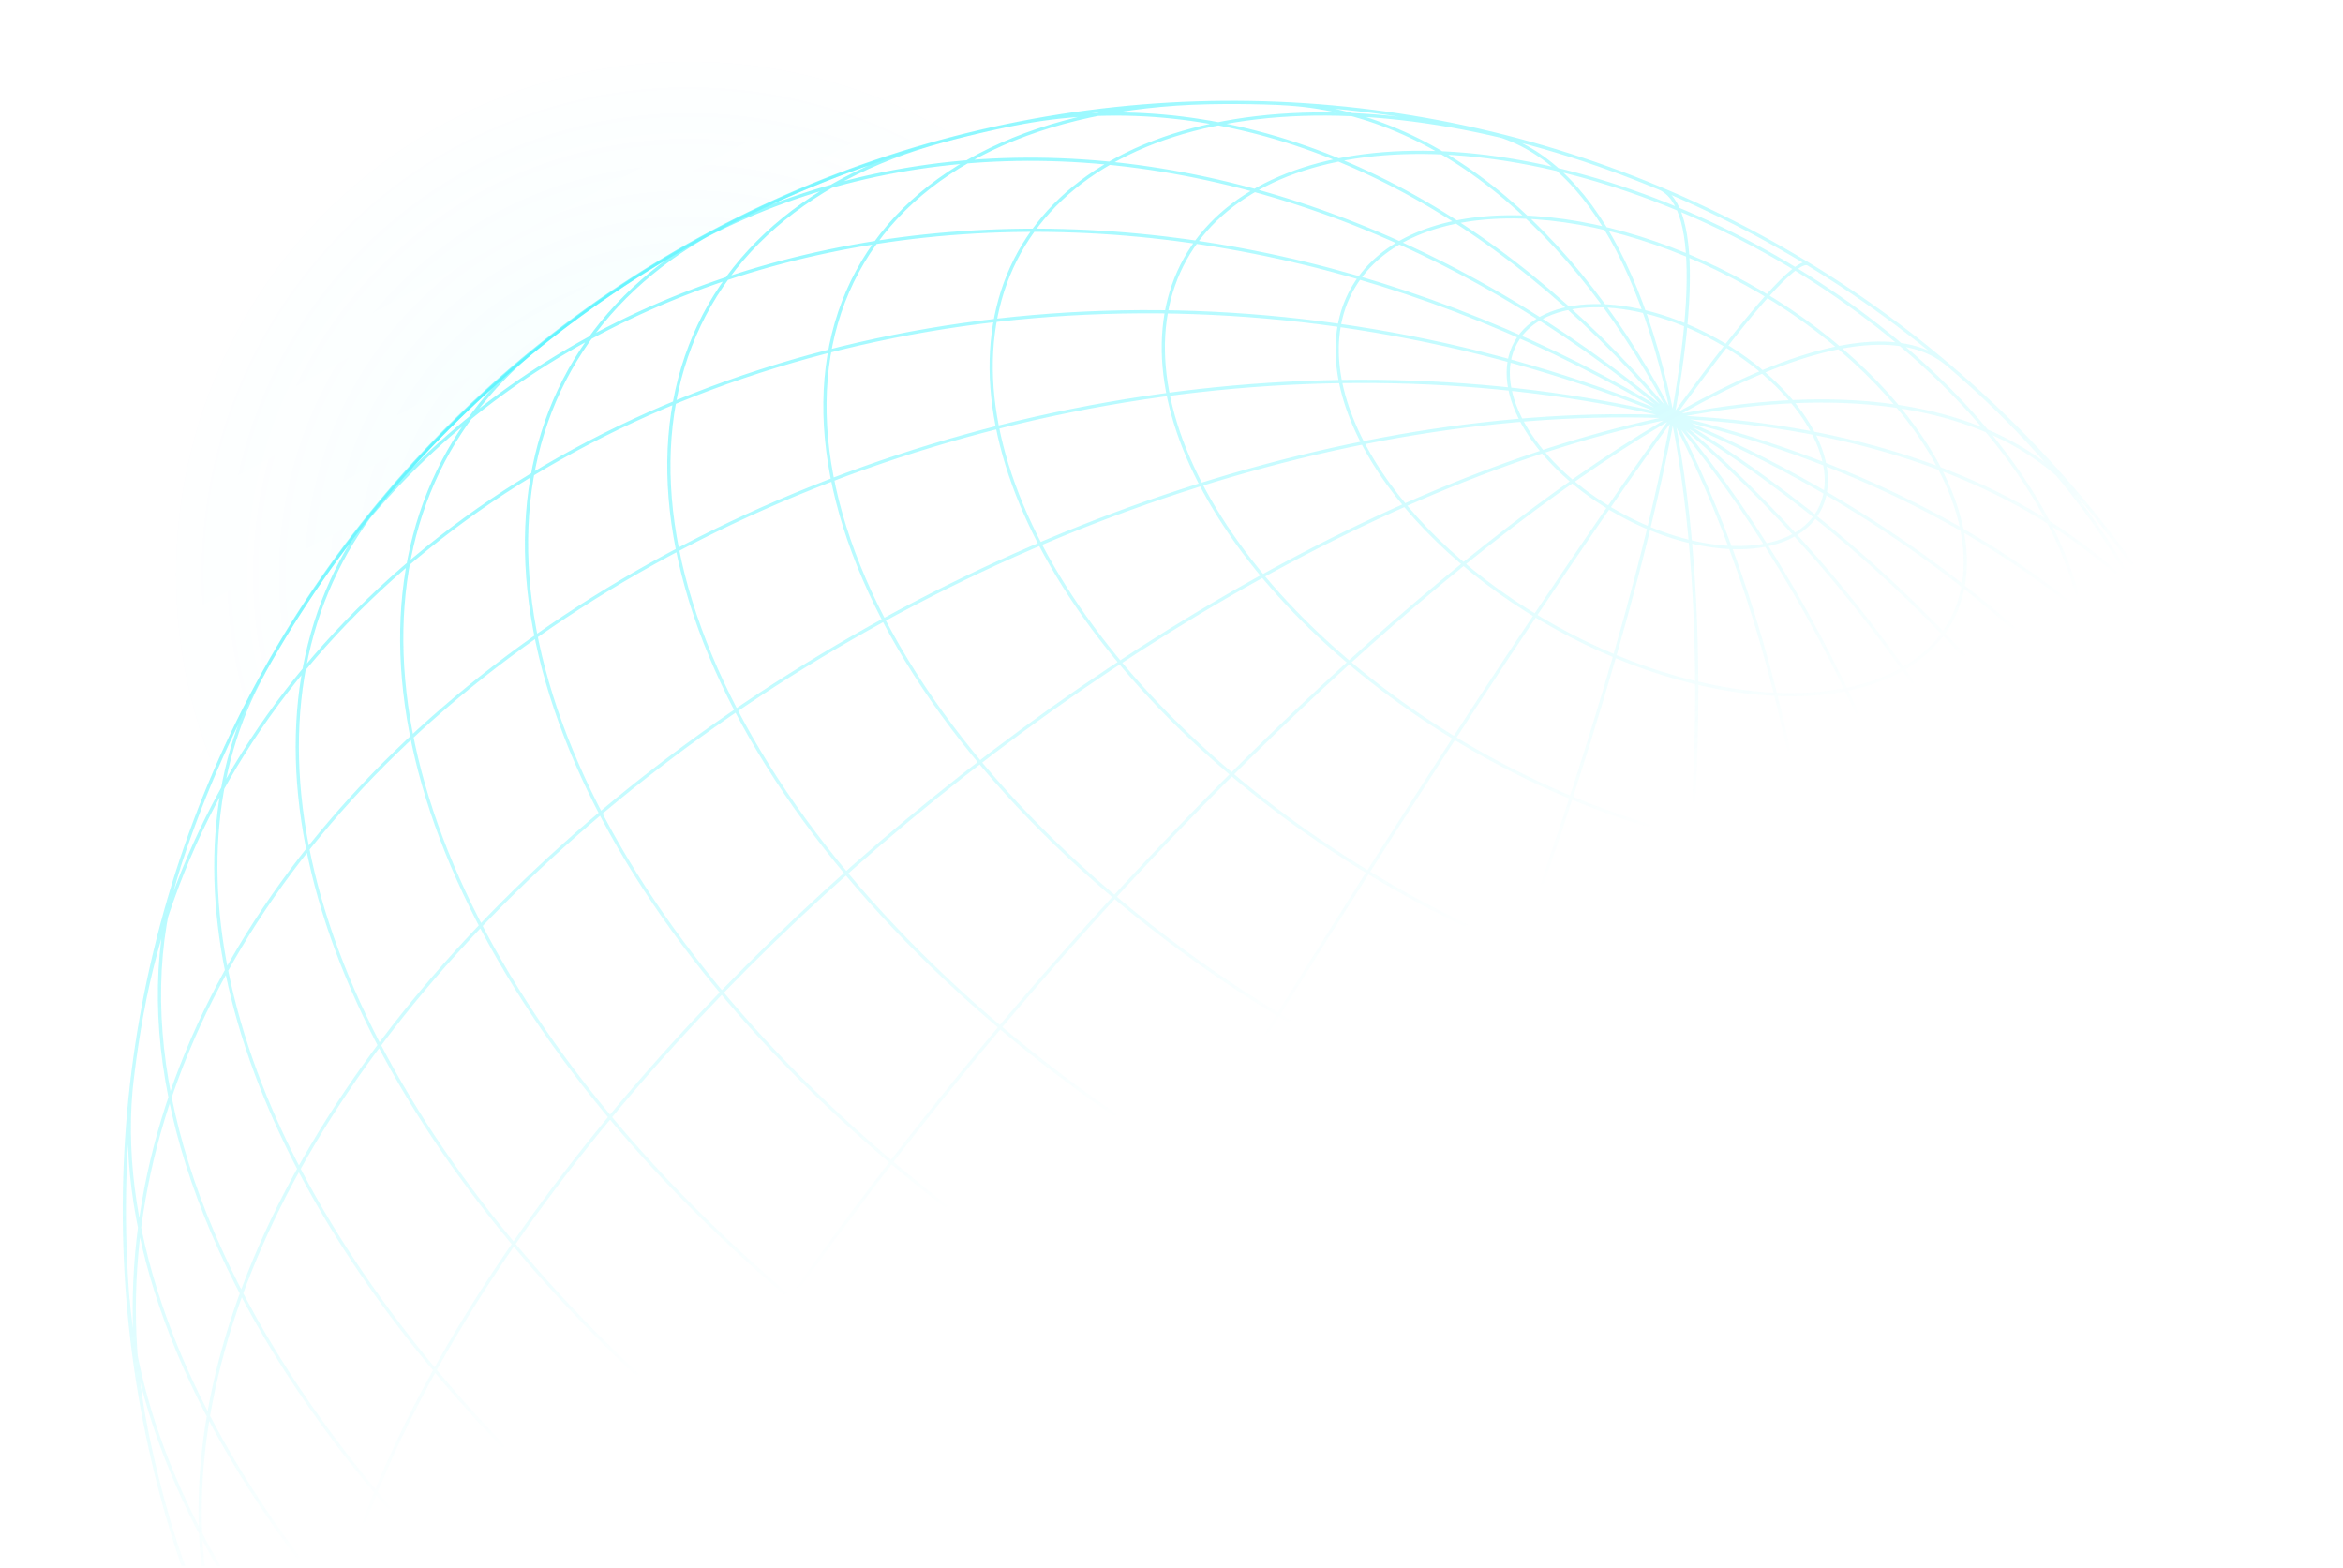
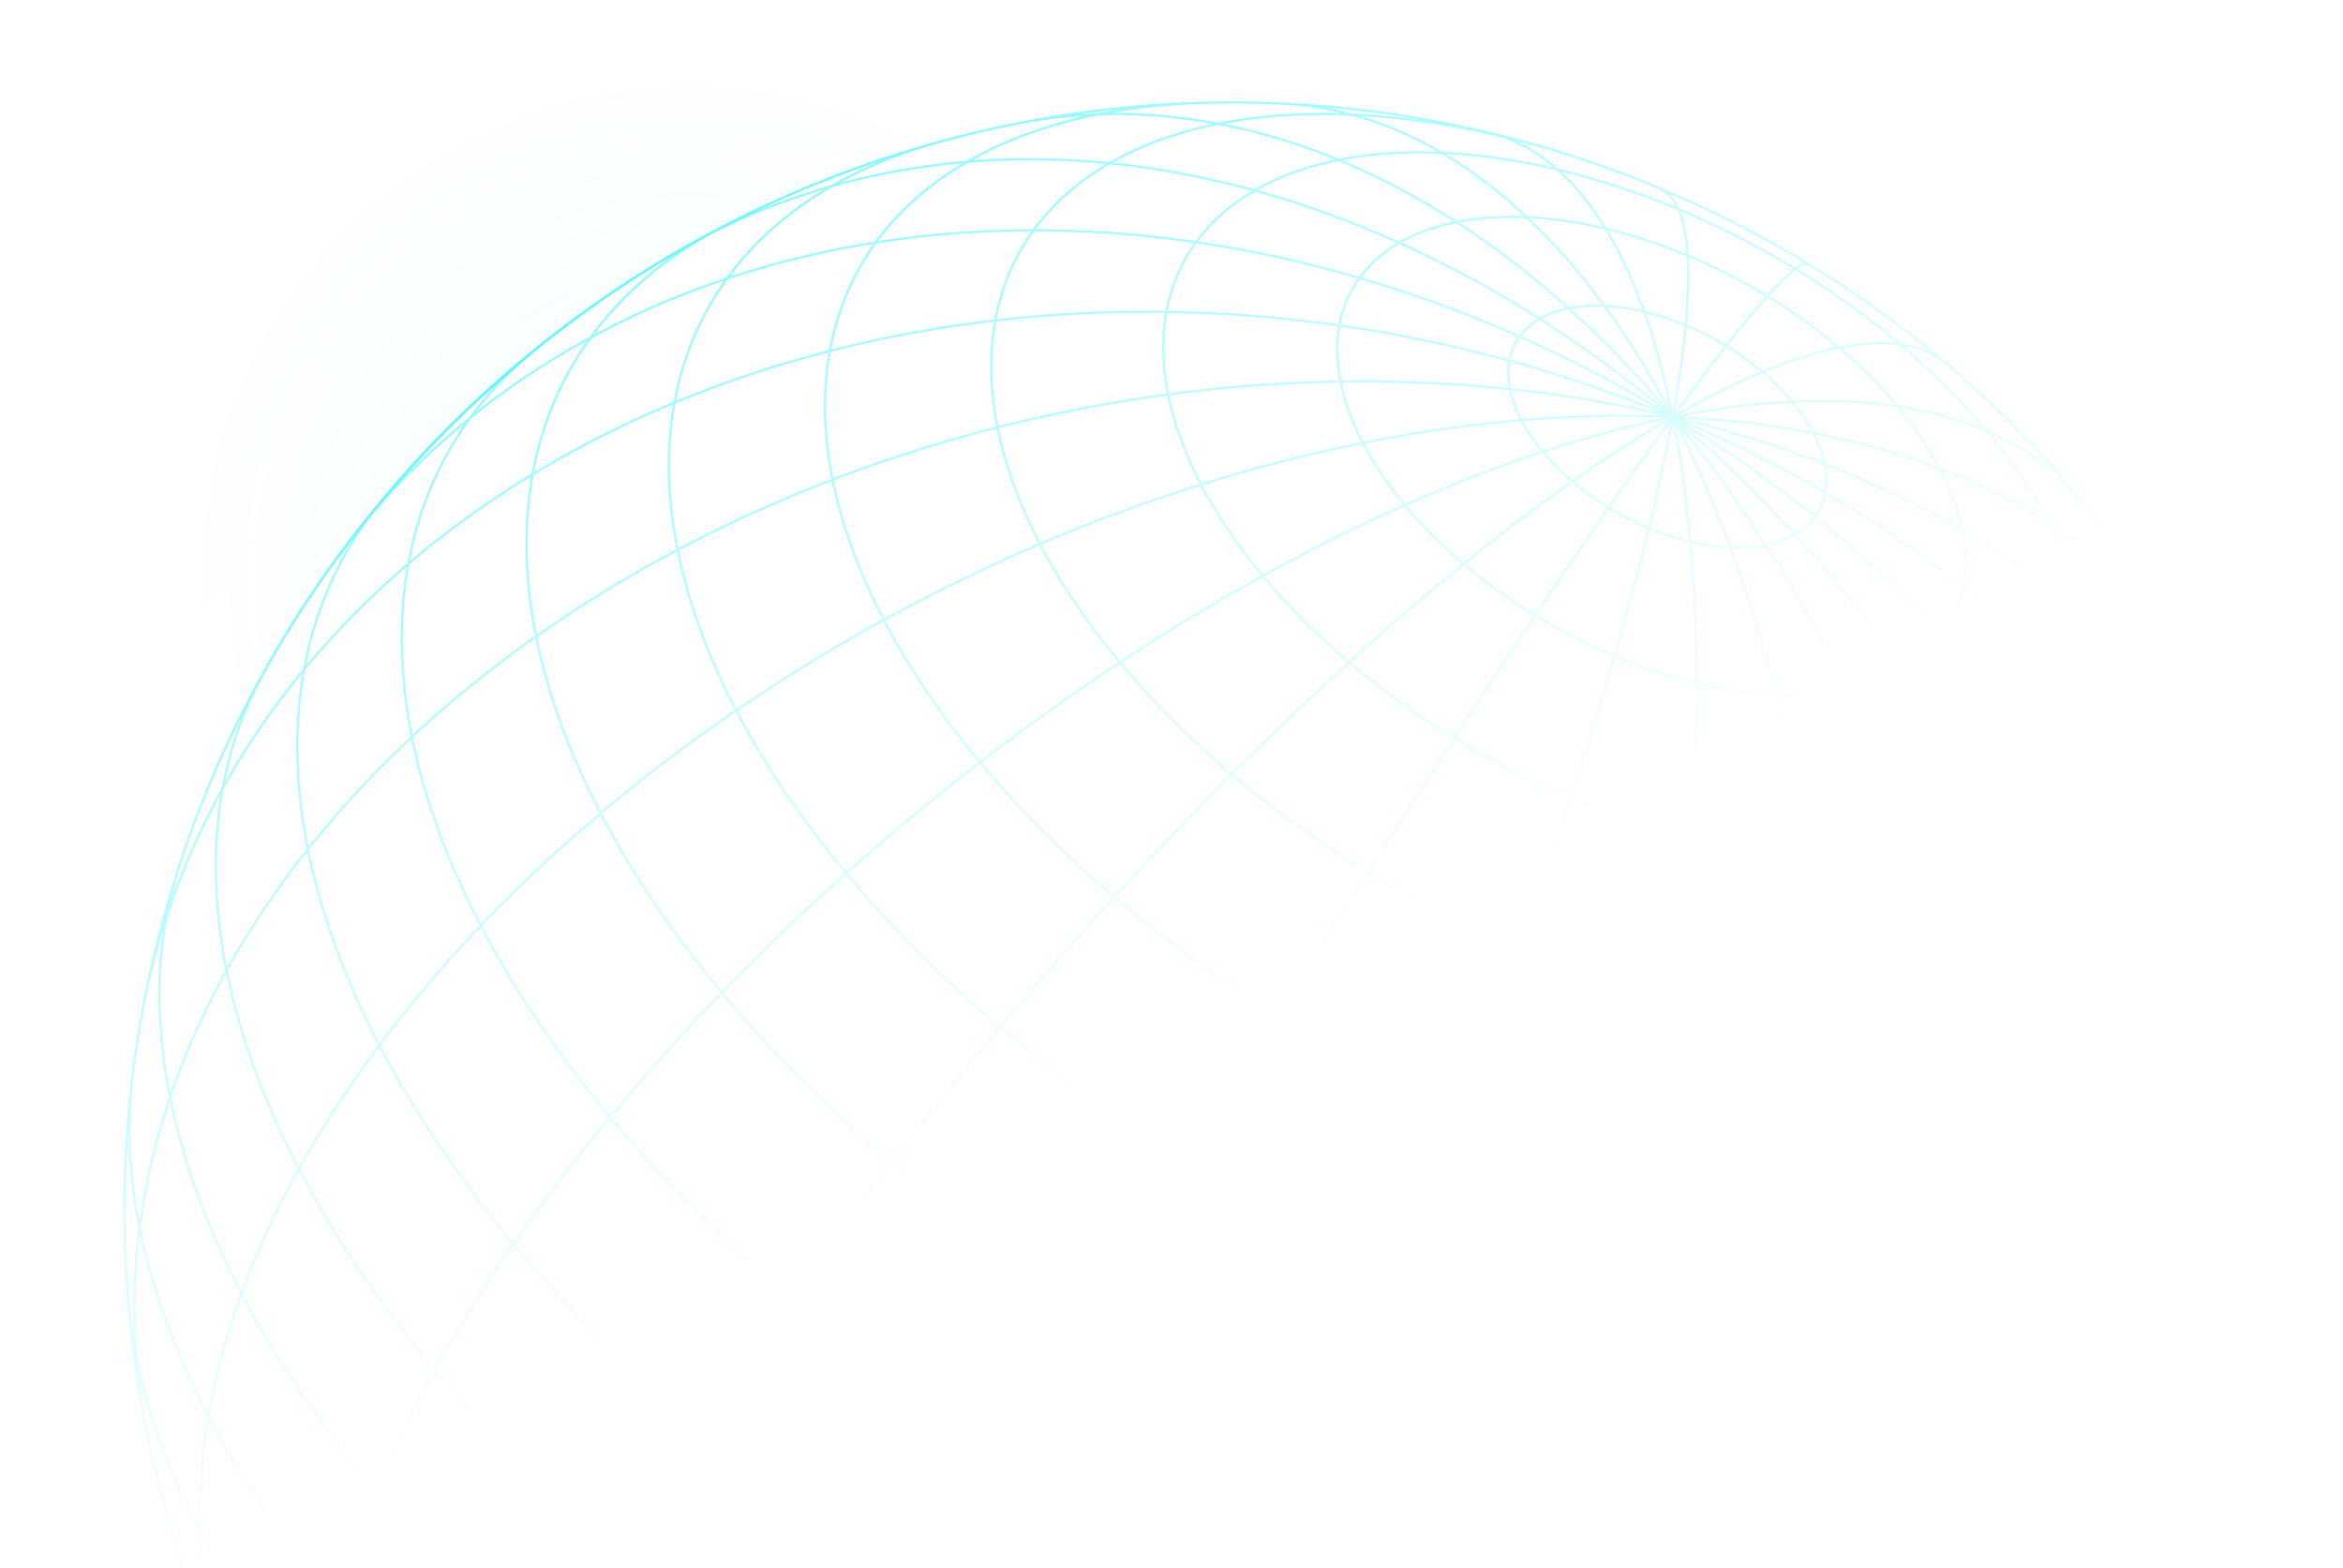
<svg xmlns="http://www.w3.org/2000/svg" width="1015" height="679" viewBox="0 0 1015 679" fill="none" id="svg-globe-light">
  <mask id="mask0_1015_5349" style="mask-type:alpha" maskUnits="userSpaceOnUse" x="0" y="0" width="1109" height="679">
    <rect width="1108.46" height="678.381" fill="url(#paint0_linear_1015_5349)" />
  </mask>
  <g mask="url(#mask0_1015_5349)">
-     <path opacity="0.6" d="M284.212 934.142C280.085 931.625 287.602 910.243 305.952 872.103C324.301 833.964 352.861 780.429 388.746 716.858C424.631 653.288 466.583 581.947 510.388 510.018C554.212 438.055 598.338 368.056 638.316 306.983C678.328 245.929 712.797 195.99 738.253 162.201C763.727 128.377 779.293 111.913 783.42 114.429M223.942 890.748C206.799 876.243 204.265 845.057 216.571 800.328C228.912 755.618 255.695 698.895 294.208 635.931C332.721 572.966 381.657 505.952 436.047 441.654C490.456 377.32 548.395 317.956 604.05 269.496C659.74 221.056 711.177 185.21 753.226 165.621C795.275 146.032 826.45 143.356 843.612 157.827M165.144 831.521C140.432 801.853 133.219 758.546 144.163 705.919C155.106 653.291 183.898 593.193 227.587 531.665C271.276 470.137 328.344 409.347 393.061 355.408C457.777 301.47 527.862 256.307 596.229 224.428C664.631 192.568 728.912 175.084 782.685 173.773C836.439 172.497 877.751 187.397 902.43 217.046M108.278 746.185C84.192 700.022 80.184 644.392 96.68 584.921C113.175 525.45 149.591 464.24 202.217 407.406C254.877 350.59 321.902 300.18 396.587 261.209C471.273 222.239 551.007 196.178 627.719 185.507C704.466 174.855 775.499 180.074 833.689 200.575C891.879 221.075 935.197 256.224 959.283 302.388M63.259 618.573C51.073 557.773 60.843 493.669 91.588 432.724C122.332 371.778 172.956 316.122 238.399 271.391C303.842 226.659 381.771 194.386 464.363 177.817C546.956 161.249 631.302 161.015 708.931 177.084C786.56 193.153 854.718 224.982 906.566 269.36C958.414 313.737 992.137 369.159 1004.32 429.959M61.667 438.31C73.798 371.655 107.536 310.171 159.503 260.022C211.436 209.854 279.764 172.788 357.63 152.518C435.477 132.281 520.09 129.545 602.963 144.663C685.855 159.747 764.079 192.136 829.76 238.535C895.442 284.935 946.351 343.703 977.257 408.969C1008.16 474.236 1018.08 543.656 1005.95 610.311M145.542 242.236C206.679 158.103 306.195 107.095 422.246 100.482C538.297 93.869 661.331 132.188 764.297 206.972C867.262 281.755 941.754 386.946 971.341 499.316C1000.91 611.719 983.211 722.13 922.108 806.282M293.978 108.588C379.356 59.34 486.517 55.876 591.871 99.019C697.226 142.161 792.142 228.286 855.726 338.559C919.33 448.797 946.407 574.1 930.978 686.894C915.549 799.688 858.929 890.731 773.551 939.978M439.48 53.741C524.234 36.756 615.444 70.023 693.07 146.277C770.695 222.53 828.331 335.428 853.355 460.221C878.38 585.013 868.671 711.448 826.435 811.692C784.199 911.935 712.848 977.82 628.093 994.805M555.09 44.867C623.422 47.913 686.725 101.346 731.061 193.385C775.398 285.423 797.1 408.595 791.491 535.735C785.829 662.89 753.288 783.609 700.958 871.375C648.628 959.141 580.862 1006.76 512.531 1003.71M645.119 57.499C689.588 68.09 720.485 127.468 731.049 222.491C741.613 317.514 730.965 440.464 701.419 564.283C671.892 688.067 625.89 802.614 573.578 882.664C521.265 962.714 466.897 1001.74 422.447 991.113M718.855 81.498C737.224 89.184 735.308 143.186 713.586 231.644C691.863 320.102 652.105 435.78 603.026 553.199C553.948 670.618 499.6 780.216 451.876 857.828C404.204 935.425 367.102 974.739 348.732 967.054M369.476 975.209C322.633 958.135 277.147 932.876 237.891 902.139M544.474 1004.07C470.56 1005.74 384.012 981.709 304.334 937.463C224.655 893.217 158.558 832.439 120.849 768.829M658.841 987.629C564.847 1013 433.568 987.668 313.518 921.004C193.468 854.339 102.566 756.296 74.416 663.095M753.898 950.718C704.348 976.293 637.105 984.632 561.094 974.627C485.083 964.622 403.798 936.776 328.102 894.742C252.405 852.707 185.78 798.462 137.125 739.195C88.451 679.961 59.983 618.474 55.499 562.894M834.454 898.345C786.032 937.256 711.598 954.582 623.226 947.505C534.855 940.428 437.749 909.367 347.703 859.363C257.656 809.36 179.957 743.351 127.234 672.078C74.511 600.805 49.87 528.462 57.303 466.789M901.137 833.101C857.568 884.949 779.486 911.837 681.878 908.614C584.251 905.425 473.891 872.349 371.966 815.75C270.042 759.151 183.626 682.956 129.31 601.771C74.995 520.585 56.543 440.091 77.504 375.734M953.355 757.266C929.888 799.525 887.463 830.224 830.34 846.384C773.183 862.524 703.376 863.51 627.868 849.203C552.36 834.896 473.851 805.852 400.18 764.942C326.509 724.032 260.353 672.743 208.293 616.211C156.233 559.678 120.134 499.882 103.654 442.851C87.14 385.801 90.826 333.545 114.273 291.319M953.355 757.266C891.57 868.527 788.086 950.704 665.71 985.694C543.334 1020.68 412.103 1005.62 300.807 943.814C189.545 882.03 107.368 778.545 72.359 656.203C37.369 533.827 52.436 402.597 114.239 291.3C176.023 180.039 279.508 97.862 401.85 62.853C524.226 27.863 655.457 42.929 766.753 104.733C878.015 166.517 960.191 270.001 995.201 392.343C1030.19 514.72 1015.14 646.004 953.355 757.266ZM990.124 672.851C974.107 722.078 935.765 759.58 879.502 781.067C823.257 802.52 751.414 807.092 672.207 794.189C592.98 781.321 509.601 751.504 431.673 708.23C353.71 664.937 284.358 609.941 231.553 549.492C178.749 489.043 144.598 425.657 133.11 366.592C121.588 307.508 133.188 255.155 166.491 215.484M1010.24 581.792C1003.58 636.891 971.662 680.7 918.684 707.515C865.686 734.364 794.057 742.917 713.229 732.124C632.401 721.331 546.116 691.651 465.682 646.986C385.248 602.321 314.442 544.766 262.552 481.86C210.662 418.955 180.058 353.631 174.833 294.451C169.607 235.27 189.923 185.017 233.155 150.275M1012.13 485.691C1016.94 545.223 993.958 594.851 946.686 627.08C899.414 659.31 830.418 672.424 750.067 664.411C669.716 656.398 582.42 627.73 501.334 582.702C420.248 537.675 349.731 478.709 300.488 414.758C251.211 350.788 225.869 285.287 228.238 228.123C230.607 170.958 260.622 125.238 313.662 97.829M993.212 385.49C1012 447.754 1001.16 502.688 962.593 540.603C924.021 578.517 860.21 596.936 782.442 592.603C704.708 588.289 618.053 561.459 537.859 516.927C457.666 472.395 389.117 413.04 344.329 349.317C299.575 285.613 281.477 221.709 293.271 168.925C305.065 116.141 345.989 77.871 408.753 60.937M946.711 279.718C983.745 342.279 990.263 402.448 964.795 447.099C939.326 491.75 883.959 517.284 810.803 518.072C737.628 518.895 652.572 494.929 574.232 451.426C495.892 407.924 430.586 348.392 392.602 285.843C354.618 223.293 347.005 162.831 371.444 117.608C395.883 72.385 450.402 46.111 523.085 44.477M829.684 146.461C882.115 187.524 920.325 235.916 937.318 282.722C954.276 329.508 948.853 371.547 921.985 401.004C895.118 430.46 848.685 445.325 791.242 442.891C733.799 440.457 669.278 420.843 609.648 387.73C549.983 354.598 499.26 310.217 466.829 262.742C434.397 215.268 422.469 167.996 433.271 129.618C444.072 91.24 476.856 64.394 525.57 54.076C574.25 43.738 635.561 50.611 698.133 73.41M894.319 323.837C878.23 352.811 842.706 369.466 795.622 370.135C748.504 370.784 693.679 355.386 643.181 327.344C592.648 299.283 550.595 260.884 526.273 220.564C501.917 180.224 497.291 141.319 513.399 112.31C529.489 83.336 565.013 66.681 612.096 66.012C659.214 65.363 714.039 80.761 764.538 108.803C815.036 136.845 857.123 175.263 881.445 215.583C905.767 255.904 910.408 294.863 894.319 323.837ZM844.944 269.425C833.983 289.164 809.816 300.492 777.771 300.933C745.726 301.374 708.37 290.916 674.006 271.833C639.642 252.751 610.998 226.604 594.451 199.135C577.886 171.701 574.727 145.198 585.688 125.458C596.649 105.719 620.816 94.391 652.861 93.95C684.906 93.509 722.263 103.967 756.626 123.049C790.99 142.132 819.634 168.279 836.181 195.748C852.746 223.182 855.906 249.685 844.944 269.425ZM787.916 221.273C776.364 242.076 737.618 242.614 701.366 222.483C665.114 202.352 645.088 169.178 656.64 148.374C668.192 127.571 706.939 127.033 743.191 147.164C779.443 167.295 799.468 200.469 787.916 221.273Z" stroke="#27F1FF" stroke-width="1.396" />
-     <path d="M370.959 -86.196C445.718 -61.123 503.129 -2.397 533.355 44.457C268.571 45.029 54.044 259.625 53.587 524.437C-0.278 503.261 -39.821 473.121 -64.98 436.382C-90.26 399.468 -101.045 355.852 -97.208 307.885C-89.533 211.924 -23.333 98.528 102.442 -13.271C202.961 -102.622 295.778 -111.41 370.959 -86.196Z" fill="url(#paint1_radial_1015_5349)" fill-opacity="0.08" stroke="url(#paint2_radial_1015_5349)" stroke-width="1.159" />
+     <path opacity="0.6" d="M284.212 934.142C280.085 931.625 287.602 910.243 305.952 872.103C324.301 833.964 352.861 780.429 388.746 716.858C424.631 653.288 466.583 581.947 510.388 510.018C554.212 438.055 598.338 368.056 638.316 306.983C678.328 245.929 712.797 195.99 738.253 162.201C763.727 128.377 779.293 111.913 783.42 114.429M223.942 890.748C206.799 876.243 204.265 845.057 216.571 800.328C228.912 755.618 255.695 698.895 294.208 635.931C332.721 572.966 381.657 505.952 436.047 441.654C490.456 377.32 548.395 317.956 604.05 269.496C659.74 221.056 711.177 185.21 753.226 165.621C795.275 146.032 826.45 143.356 843.612 157.827M165.144 831.521C140.432 801.853 133.219 758.546 144.163 705.919C155.106 653.291 183.898 593.193 227.587 531.665C271.276 470.137 328.344 409.347 393.061 355.408C457.777 301.47 527.862 256.307 596.229 224.428C664.631 192.568 728.912 175.084 782.685 173.773C836.439 172.497 877.751 187.397 902.43 217.046M108.278 746.185C84.192 700.022 80.184 644.392 96.68 584.921C113.175 525.45 149.591 464.24 202.217 407.406C254.877 350.59 321.902 300.18 396.587 261.209C471.273 222.239 551.007 196.178 627.719 185.507C704.466 174.855 775.499 180.074 833.689 200.575C891.879 221.075 935.197 256.224 959.283 302.388M63.259 618.573C51.073 557.773 60.843 493.669 91.588 432.724C122.332 371.778 172.956 316.122 238.399 271.391C303.842 226.659 381.771 194.386 464.363 177.817C546.956 161.249 631.302 161.015 708.931 177.084C786.56 193.153 854.718 224.982 906.566 269.36C958.414 313.737 992.137 369.159 1004.32 429.959M61.667 438.31C73.798 371.655 107.536 310.171 159.503 260.022C211.436 209.854 279.764 172.788 357.63 152.518C435.477 132.281 520.09 129.545 602.963 144.663C685.855 159.747 764.079 192.136 829.76 238.535C895.442 284.935 946.351 343.703 977.257 408.969C1008.16 474.236 1018.08 543.656 1005.95 610.311M145.542 242.236C206.679 158.103 306.195 107.095 422.246 100.482C538.297 93.869 661.331 132.188 764.297 206.972C867.262 281.755 941.754 386.946 971.341 499.316C1000.91 611.719 983.211 722.13 922.108 806.282M293.978 108.588C379.356 59.34 486.517 55.876 591.871 99.019C697.226 142.161 792.142 228.286 855.726 338.559C919.33 448.797 946.407 574.1 930.978 686.894C915.549 799.688 858.929 890.731 773.551 939.978M439.48 53.741C524.234 36.756 615.444 70.023 693.07 146.277C770.695 222.53 828.331 335.428 853.355 460.221C878.38 585.013 868.671 711.448 826.435 811.692C784.199 911.935 712.848 977.82 628.093 994.805M555.09 44.867C623.422 47.913 686.725 101.346 731.061 193.385C775.398 285.423 797.1 408.595 791.491 535.735C785.829 662.89 753.288 783.609 700.958 871.375C648.628 959.141 580.862 1006.76 512.531 1003.71M645.119 57.499C689.588 68.09 720.485 127.468 731.049 222.491C741.613 317.514 730.965 440.464 701.419 564.283C671.892 688.067 625.89 802.614 573.578 882.664C521.265 962.714 466.897 1001.74 422.447 991.113M718.855 81.498C737.224 89.184 735.308 143.186 713.586 231.644C691.863 320.102 652.105 435.78 603.026 553.199C553.948 670.618 499.6 780.216 451.876 857.828C404.204 935.425 367.102 974.739 348.732 967.054M369.476 975.209C322.633 958.135 277.147 932.876 237.891 902.139M544.474 1004.07C470.56 1005.74 384.012 981.709 304.334 937.463C224.655 893.217 158.558 832.439 120.849 768.829M658.841 987.629C564.847 1013 433.568 987.668 313.518 921.004C193.468 854.339 102.566 756.296 74.416 663.095M753.898 950.718C704.348 976.293 637.105 984.632 561.094 974.627C485.083 964.622 403.798 936.776 328.102 894.742C252.405 852.707 185.78 798.462 137.125 739.195C88.451 679.961 59.983 618.474 55.499 562.894M834.454 898.345C786.032 937.256 711.598 954.582 623.226 947.505C534.855 940.428 437.749 909.367 347.703 859.363C257.656 809.36 179.957 743.351 127.234 672.078C74.511 600.805 49.87 528.462 57.303 466.789M901.137 833.101C857.568 884.949 779.486 911.837 681.878 908.614C584.251 905.425 473.891 872.349 371.966 815.75C270.042 759.151 183.626 682.956 129.31 601.771C74.995 520.585 56.543 440.091 77.504 375.734M953.355 757.266C929.888 799.525 887.463 830.224 830.34 846.384C773.183 862.524 703.376 863.51 627.868 849.203C552.36 834.896 473.851 805.852 400.18 764.942C326.509 724.032 260.353 672.743 208.293 616.211C156.233 559.678 120.134 499.882 103.654 442.851C87.14 385.801 90.826 333.545 114.273 291.319M953.355 757.266C891.57 868.527 788.086 950.704 665.71 985.694C543.334 1020.68 412.103 1005.62 300.807 943.814C189.545 882.03 107.368 778.545 72.359 656.203C37.369 533.827 52.436 402.597 114.239 291.3C176.023 180.039 279.508 97.862 401.85 62.853C524.226 27.863 655.457 42.929 766.753 104.733C878.015 166.517 960.191 270.001 995.201 392.343C1030.19 514.72 1015.14 646.004 953.355 757.266ZM990.124 672.851C974.107 722.078 935.765 759.58 879.502 781.067C823.257 802.52 751.414 807.092 672.207 794.189C592.98 781.321 509.601 751.504 431.673 708.23C353.71 664.937 284.358 609.941 231.553 549.492C178.749 489.043 144.598 425.657 133.11 366.592C121.588 307.508 133.188 255.155 166.491 215.484M1010.24 581.792C1003.58 636.891 971.662 680.7 918.684 707.515C865.686 734.364 794.057 742.917 713.229 732.124C632.401 721.331 546.116 691.651 465.682 646.986C385.248 602.321 314.442 544.766 262.552 481.86C210.662 418.955 180.058 353.631 174.833 294.451C169.607 235.27 189.923 185.017 233.155 150.275M1012.13 485.691C1016.94 545.223 993.958 594.851 946.686 627.08C899.414 659.31 830.418 672.424 750.067 664.411C669.716 656.398 582.42 627.73 501.334 582.702C420.248 537.675 349.731 478.709 300.488 414.758C251.211 350.788 225.869 285.287 228.238 228.123C230.607 170.958 260.622 125.238 313.662 97.829M993.212 385.49C1012 447.754 1001.16 502.688 962.593 540.603C924.021 578.517 860.21 596.936 782.442 592.603C704.708 588.289 618.053 561.459 537.859 516.927C457.666 472.395 389.117 413.04 344.329 349.317C299.575 285.613 281.477 221.709 293.271 168.925C305.065 116.141 345.989 77.871 408.753 60.937M946.711 279.718C983.745 342.279 990.263 402.448 964.795 447.099C939.326 491.75 883.959 517.284 810.803 518.072C737.628 518.895 652.572 494.929 574.232 451.426C495.892 407.924 430.586 348.392 392.602 285.843C354.618 223.293 347.005 162.831 371.444 117.608C395.883 72.385 450.402 46.111 523.085 44.477M829.684 146.461C882.115 187.524 920.325 235.916 937.318 282.722C954.276 329.508 948.853 371.547 921.985 401.004C895.118 430.46 848.685 445.325 791.242 442.891C733.799 440.457 669.278 420.843 609.648 387.73C549.983 354.598 499.26 310.217 466.829 262.742C434.397 215.268 422.469 167.996 433.271 129.618C444.072 91.24 476.856 64.394 525.57 54.076C574.25 43.738 635.561 50.611 698.133 73.41M894.319 323.837C878.23 352.811 842.706 369.466 795.622 370.135C748.504 370.784 693.679 355.386 643.181 327.344C592.648 299.283 550.595 260.884 526.273 220.564C501.917 180.224 497.291 141.319 513.399 112.31C529.489 83.336 565.013 66.681 612.096 66.012C659.214 65.363 714.039 80.761 764.538 108.803C815.036 136.845 857.123 175.263 881.445 215.583C905.767 255.904 910.408 294.863 894.319 323.837ZM844.944 269.425C833.983 289.164 809.816 300.492 777.771 300.933C745.726 301.374 708.37 290.916 674.006 271.833C639.642 252.751 610.998 226.604 594.451 199.135C577.886 171.701 574.727 145.198 585.688 125.458C596.649 105.719 620.816 94.391 652.861 93.95C684.906 93.509 722.263 103.967 756.626 123.049C790.99 142.132 819.634 168.279 836.181 195.748C852.746 223.182 855.906 249.685 844.944 269.425ZM787.916 221.273C776.364 242.076 737.618 242.614 701.366 222.483C665.114 202.352 645.088 169.178 656.64 148.374C668.192 127.571 706.939 127.033 743.191 147.164C779.443 167.295 799.468 200.469 787.916 221.273Z" stroke="#27F1FF" strokeWidth="1.396" />
+     <path d="M370.959 -86.196C445.718 -61.123 503.129 -2.397 533.355 44.457C268.571 45.029 54.044 259.625 53.587 524.437C-0.278 503.261 -39.821 473.121 -64.98 436.382C-90.26 399.468 -101.045 355.852 -97.208 307.885C-89.533 211.924 -23.333 98.528 102.442 -13.271C202.961 -102.622 295.778 -111.41 370.959 -86.196Z" fill="url(#paint1_radial_1015_5349)" fill-opacity="0.08" stroke="url(#paint2_radial_1015_5349)" strokeWidth="1.159" />
  </g>
  <defs>
    <linearGradient id="paint0_linear_1015_5349" x1="446.14" y1="-76.744" x2="689.505" y2="372.509" gradientUnits="userSpaceOnUse">
      <stop stop-color="#27F1FF" />
      <stop offset="1" stop-color="#27F1FF" stop-opacity="0" />
    </linearGradient>
    <radialGradient id="paint1_radial_1015_5349" cx="0" cy="0" r="1" gradientUnits="userSpaceOnUse" gradientTransform="translate(298.542 248.772) rotate(-132.571) scale(228.667 229.067)">
      <stop stop-color="#27F1FF" />
      <stop offset="1" stop-color="#27F1FF" stop-opacity="0" />
    </radialGradient>
    <radialGradient id="paint2_radial_1015_5349" cx="0" cy="0" r="1" gradientUnits="userSpaceOnUse" gradientTransform="translate(236.37 188.573) rotate(-113.962) scale(136.073 280.182)">
      <stop stop-color="#27F1FF" />
      <stop offset="1" stop-color="#27F1FF" stop-opacity="0" />
    </radialGradient>
  </defs>
</svg>
